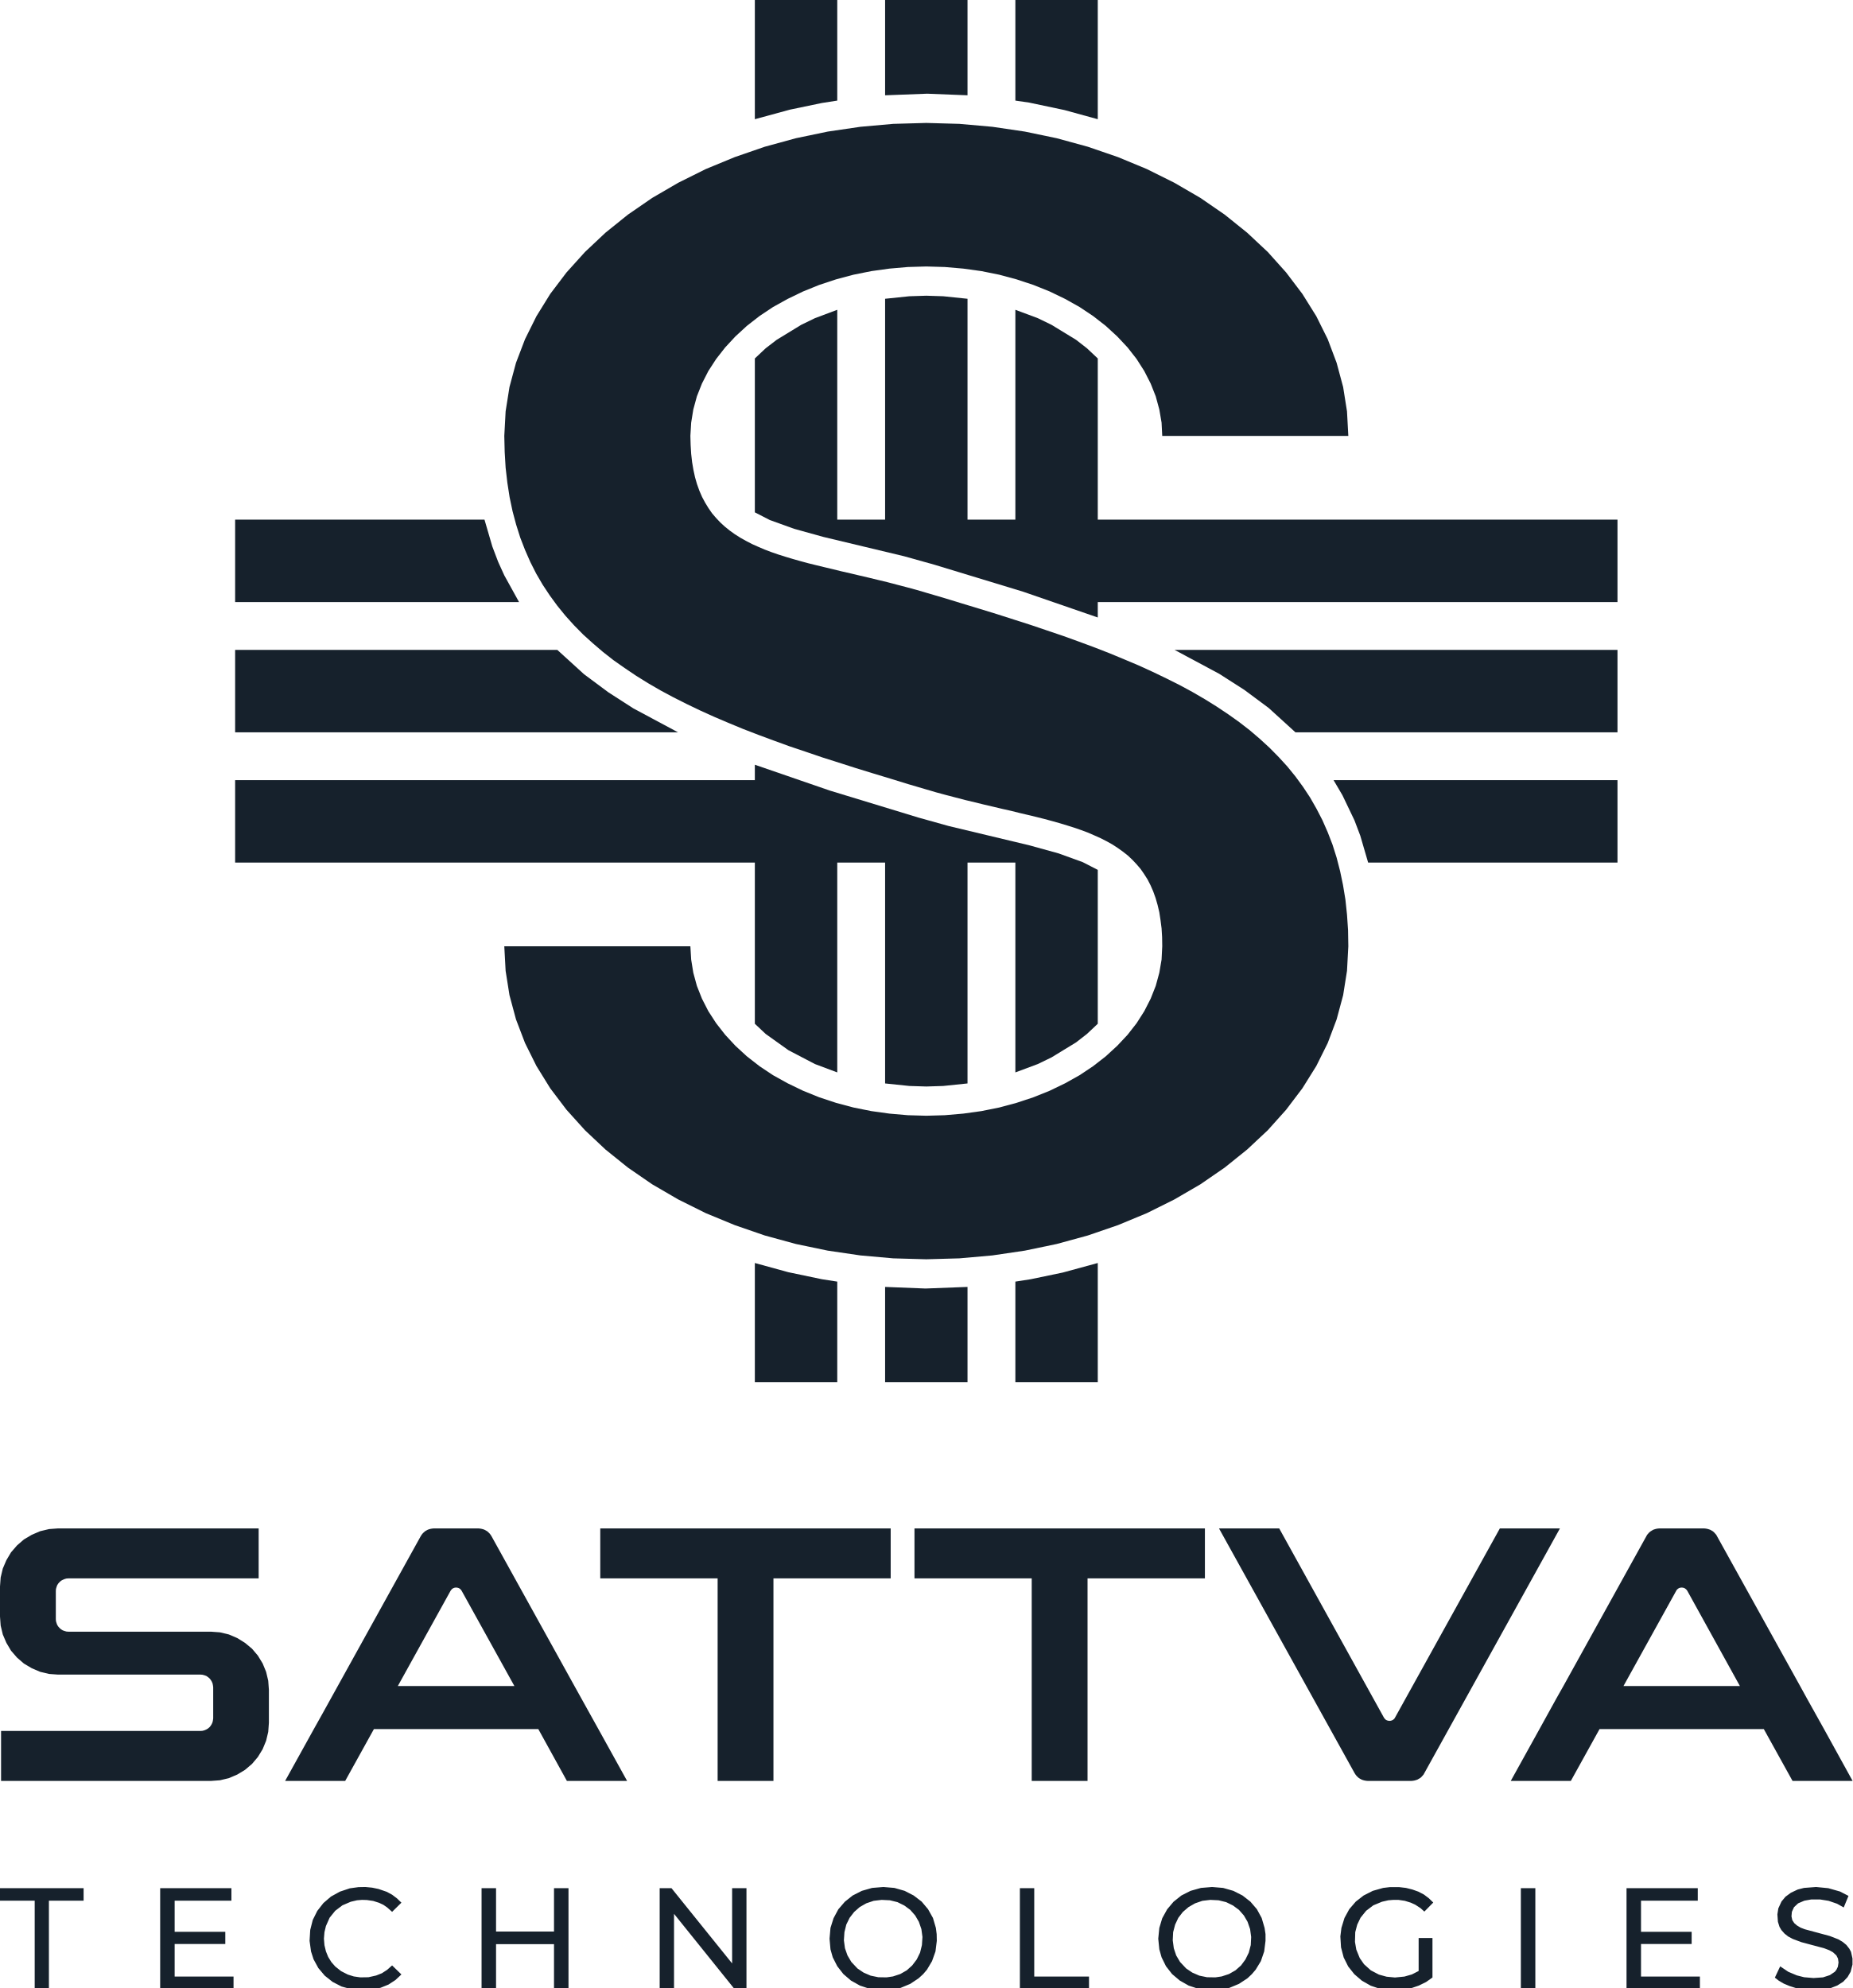
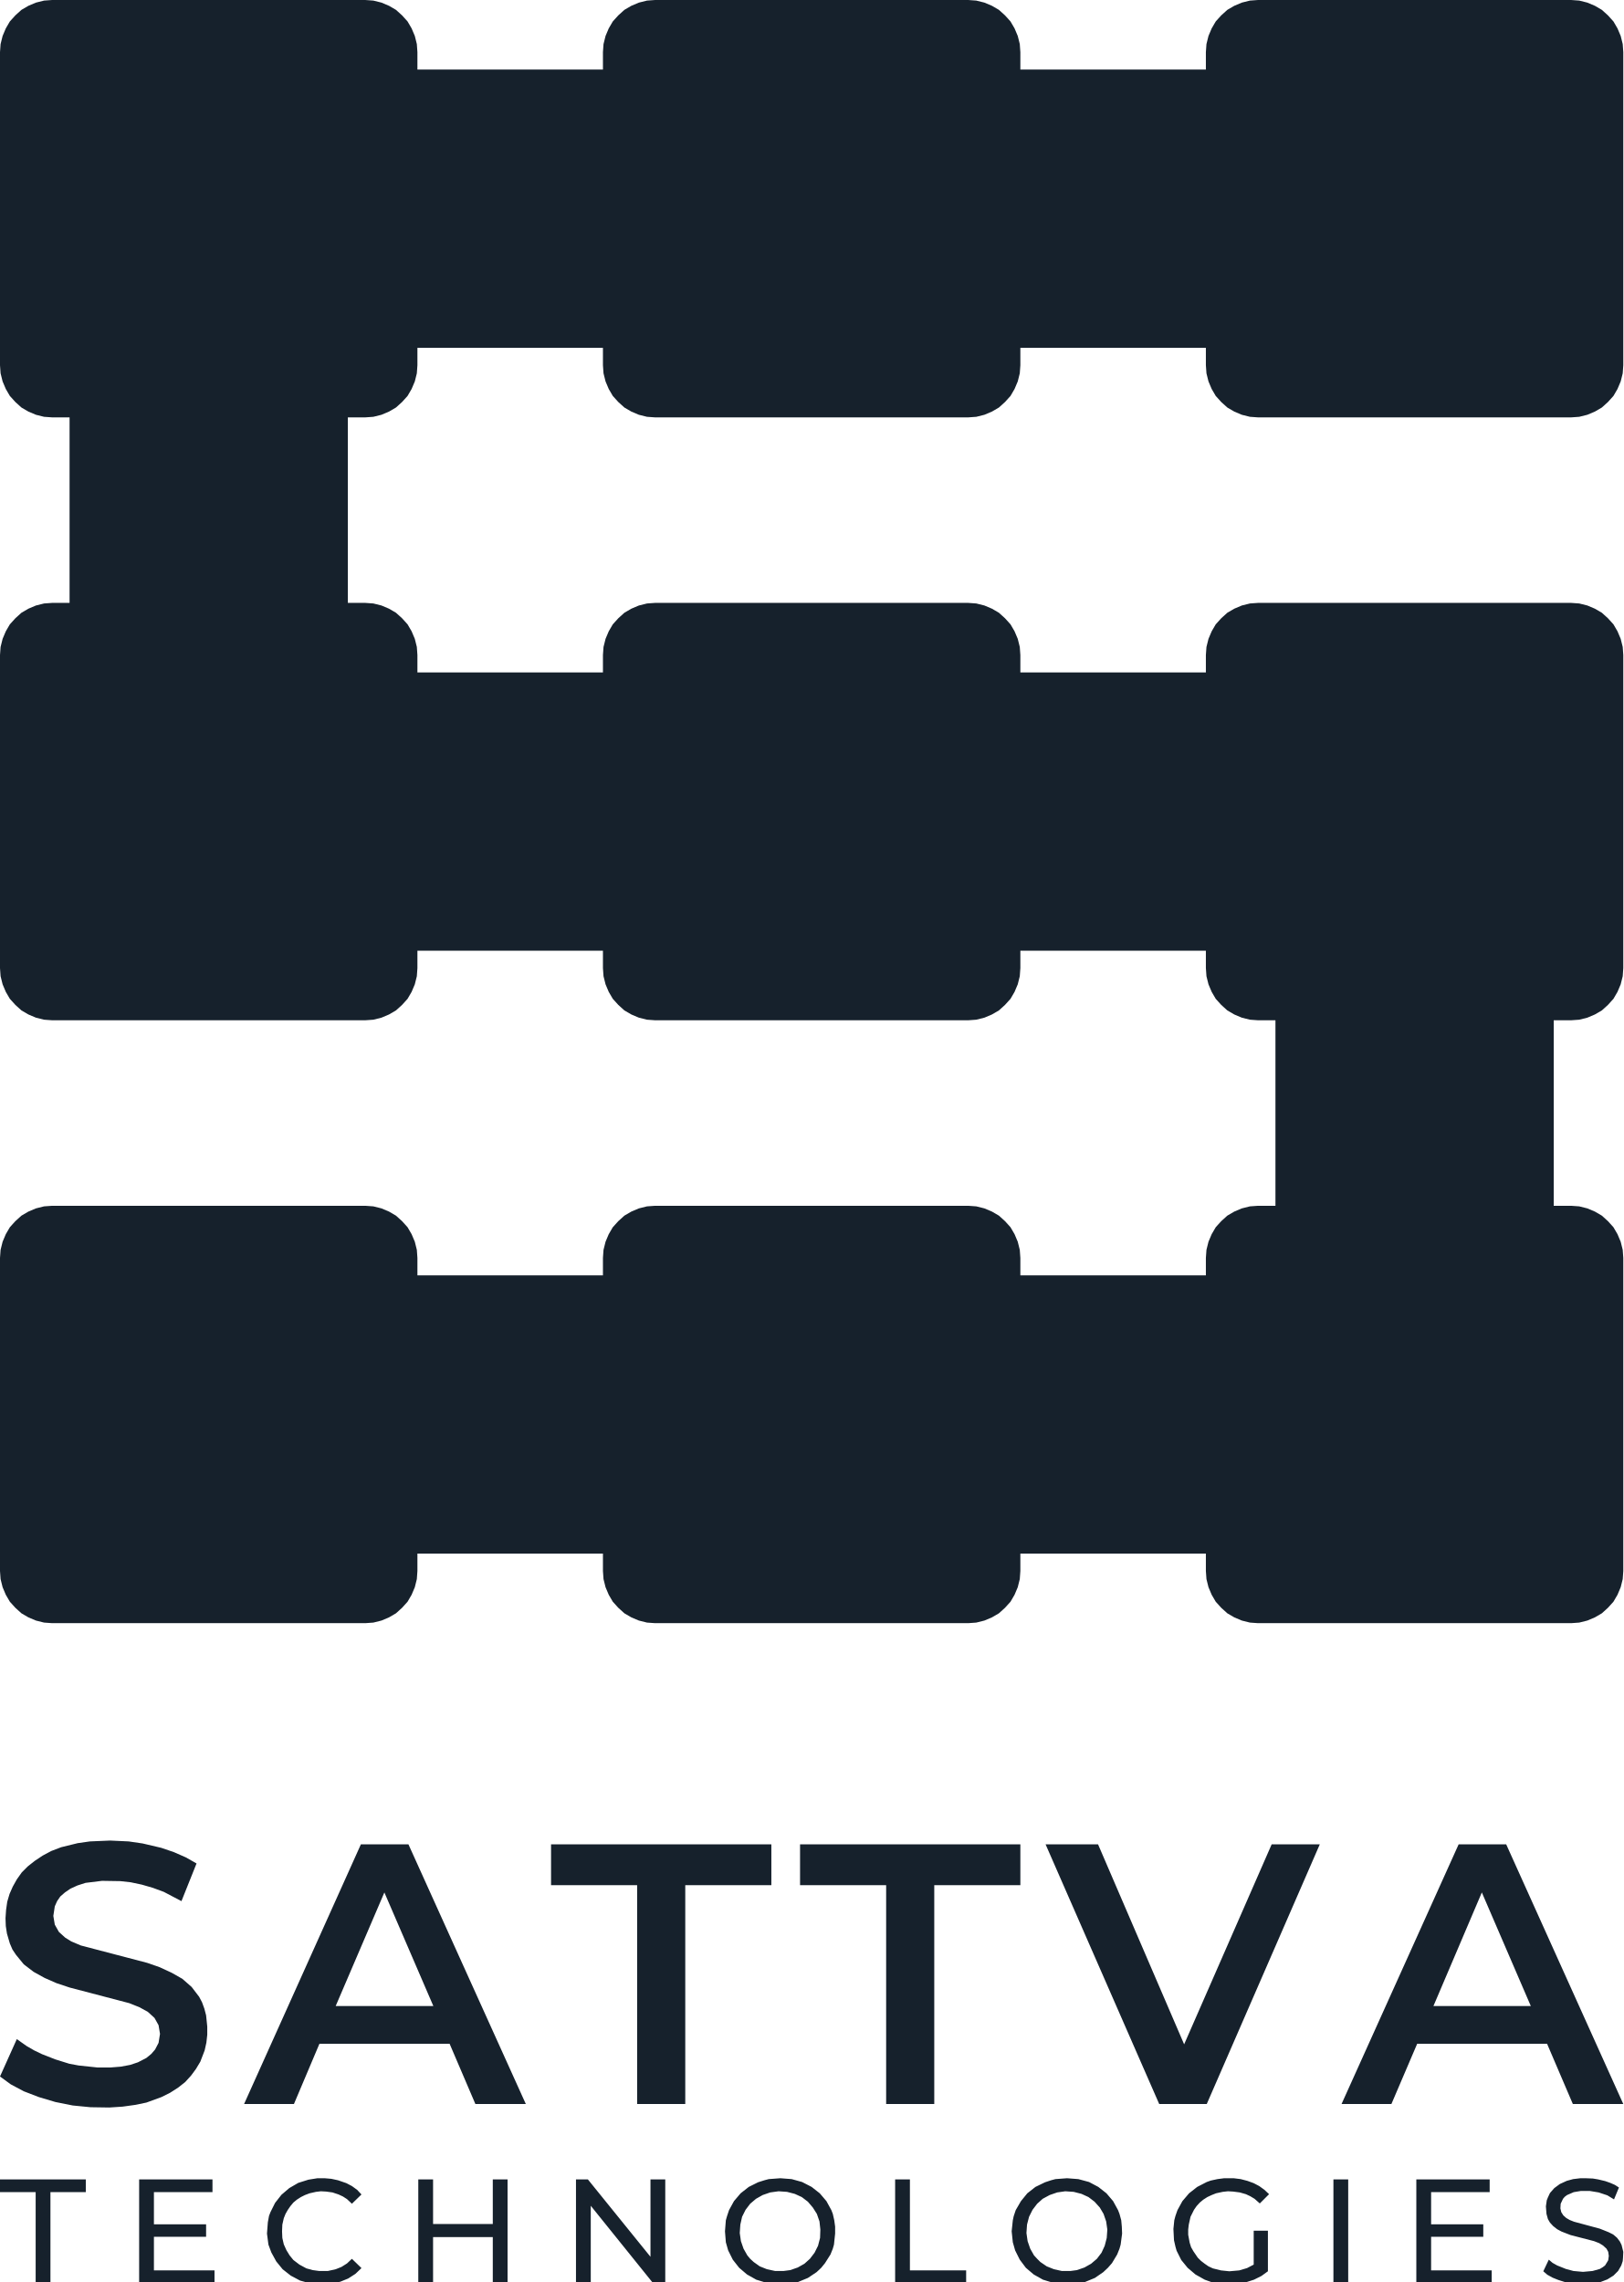
- <svg xmlns="http://www.w3.org/2000/svg" viewBox="0 0 1393.8 1495.8" role="img" aria-label="Sattva Technologies">
-   <path fill="#16212c" fill-rule="evenodd" d="M665.9 71.7L697.6 70.5L727.9 71.7L727.9 0L665.9 0ZM567.9 89.7L594.3 82.5L618.3 77.5L629.9 75.7L629.9 0L567.9 0ZM390.5 453L379.4 432.9L374.8 422.8L370.4 411.2L364.5 391L176.9 391L176.9 453ZM510.1 551L476.5 533L457.7 520.9L439.4 507.3L419.3 489L176.9 489L176.9 551ZM567.9 770.3L576.1 778L593.2 790.2L613.1 800.6L629.9 806.9L629.9 649L665.9 649L665.9 815.2L684.2 817.1L696.9 817.5L709.6 817.1L727.9 815.2L727.9 649L763.9 649L763.9 806.9L780.8 800.6L791.1 795.6L809.6 784.3L817.7 778L825.9 770.3L825.9 654.5L814.6 648.7L796.4 642.1L774.3 636L713.7 621.5L690.8 615.1L624.2 594.8L567.9 575.4L567.9 587L176.9 587L176.9 649L567.9 649ZM618.3 962.5L593 957.2L567.9 950.3L567.9 1040L629.9 1040L629.9 964.3ZM774.3 77.2L800.8 82.8L825.9 89.7L825.9 0L763.9 0L763.9 75.7ZM809.6 255.7L791.1 244.4L780.8 239.4L763.9 233.1L763.9 391L727.9 391L727.9 224.8L709.6 222.9L696.9 222.5L684.2 222.9L665.9 224.8L665.9 391L629.9 391L629.9 233.1L613.1 239.4L602.8 244.4L584.3 255.7L576.1 262L567.9 269.7L567.9 385.5L579.2 391.3L597.5 397.9L619.5 404L680.1 418.5L703 424.9L769.7 445.2L825.9 464.6L825.9 453L1216.9 453L1216.9 391L825.9 391L825.9 269.7L817.7 262ZM883.7 489L917.3 507L936.2 519.1L954.5 532.7L974.6 551L1216.9 551L1216.9 489ZM1003.3 587L1010 598.4L1019 617.2L1023.4 628.8L1029.3 649L1216.9 649L1216.9 587ZM825.9 950.3L799.5 957.5L775.5 962.5L763.9 964.3L763.9 1040L825.9 1040ZM727.9 968.3L696.3 969.5L665.9 968.3L665.9 1040L727.9 1040Z" />
-   <path fill="#16212c" fill-rule="evenodd" d="M1014.4 328L1013.4 309.5L1010.5 291.2L1005.6 273L998.9 255.2L990.3 237.9L979.8 221.1L967.6 205L953.8 189.6L938.3 175.1L921.4 161.5L903.1 148.9L883.5 137.5L862.8 127.2L841.1 118.2L818.4 110.4L795 104L771 99L746.6 95.4L721.8 93.2L696.9 92.5L672 93.2L647.3 95.4L622.8 99L598.8 104L575.4 110.4L552.8 118.2L531 127.2L510.3 137.5L490.7 148.9L472.4 161.5L455.5 175.1L440.1 189.6L426.2 205L414 221.1L403.6 237.9L395 255.2L388.2 273L383.3 291.2L380.4 309.5L379.4 328L379.7 340.2L380.4 351.9L381.7 363.2L383.4 374.1L385.6 384.6L388.3 394.7L391.4 404.5L395 413.8L399 422.9L403.4 431.6L408.3 440L413.6 448L419.3 455.8L425.4 463.3L431.8 470.4L438.7 477.4L446 484L453.6 490.5L461.5 496.7L469.9 502.6L478.5 508.4L487.5 514L496.8 519.4L506.5 524.6L516.4 529.6L526.6 534.5L537.2 539.3L548 543.9L559.1 548.5L570.5 552.9L582.1 557.2L593.9 561.5L606.1 565.6L618.4 569.8L631 573.8L643.8 577.9L656.8 581.9L670 585.9L683.3 590L696.9 594L704.4 596.2L711.8 598.2L719.1 600.1L726.4 602L733.5 603.7L740.4 605.4L747.3 607L754 608.6L760.7 610.1L767.1 611.7L773.5 613.2L779.7 614.7L785.7 616.2L791.6 617.8L797.3 619.4L802.9 621.1L808.3 622.8L813.5 624.6L818.6 626.5L823.4 628.6L828.1 630.7L832.6 633L836.9 635.4L840.9 638L844.8 640.8L848.5 643.7L851.9 646.9L855.1 650.3L858.1 653.8L860.8 657.7L863.4 661.8L865.6 666.1L867.6 670.7L869.4 675.7L870.9 680.9L872.2 686.4L873.1 692.3L873.9 698.5L874.3 705.1L874.4 712L873.9 722L872.2 731.9L869.5 741.8L865.7 751.4L860.9 760.8L855.1 769.9L848.3 778.6L840.5 786.9L831.9 794.8L822.4 802.2L812.2 809L801.3 815.1L789.7 820.7L777.5 825.6L764.8 829.8L751.8 833.3L738.4 836L724.7 837.9L710.8 839.1L696.9 839.5L683 839.1L669.2 837.9L655.5 836L642.1 833.3L629 829.8L616.3 825.6L604.2 820.7L592.6 815.1L581.6 809L571.4 802.2L561.9 794.8L553.3 786.9L545.6 778.6L538.8 769.9L532.9 760.8L528.1 751.4L524.3 741.8L521.6 731.9L520 722L519.4 712L379.4 712L380.4 730.5L383.3 748.8L388.2 767L395 784.8L403.6 802.1L414 818.9L426.2 835L440.1 850.4L455.5 864.9L472.4 878.5L490.7 891.1L510.3 902.5L531 912.8L552.8 921.8L575.4 929.6L598.8 936L622.8 941L647.3 944.6L672 946.8L696.9 947.5L721.8 946.8L746.6 944.6L771 941L795 936L818.4 929.6L841.1 921.8L862.8 912.8L883.5 902.5L903.1 891.1L921.4 878.5L938.3 864.9L953.8 850.4L967.6 835L979.8 818.9L990.3 802.1L998.9 784.8L1005.6 767L1010.5 748.8L1013.4 730.5L1014.4 712L1014.2 699.8L1013.4 688.1L1012.2 676.8L1010.4 665.9L1008.2 655.4L1005.6 645.3L1002.5 635.5L998.9 626.2L994.9 617.1L990.4 608.4L985.6 600L980.3 592L974.6 584.2L968.5 576.7L962 569.6L955.1 562.6L947.9 556L940.3 549.5L932.3 543.3L924 537.4L915.3 531.6L906.3 526L897 520.6L887.4 515.4L877.4 510.4L867.2 505.5L856.7 500.7L845.8 496.1L834.7 491.5L823.4 487.1L811.8 482.8L799.9 478.5L787.8 474.4L775.4 470.2L762.9 466.2L750.1 462.1L737.1 458.1L723.9 454.1L710.5 450L696.9 446L689.4 443.8L682 441.8L674.7 439.9L667.5 438L660.4 436.3L653.4 434.6L646.5 433L639.8 431.4L633.2 429.9L626.7 428.3L620.4 426.8L614.2 425.3L608.1 423.8L602.2 422.2L596.5 420.6L590.9 418.9L585.5 417.2L580.3 415.4L575.3 413.5L570.4 411.4L565.7 409.3L561.3 407L557 404.6L552.9 402L549 399.2L545.4 396.3L541.9 393.1L538.7 389.7L535.7 386.2L533 382.3L530.5 378.2L528.2 373.9L526.2 369.3L524.4 364.3L522.9 359.1L521.7 353.6L520.7 347.7L520 341.5L519.6 334.9L519.4 328L520 318L521.6 308.1L524.3 298.2L528.1 288.6L532.9 279.2L538.8 270.1L545.6 261.4L553.3 253.1L561.9 245.2L571.4 237.8L581.6 231L592.6 224.9L604.2 219.3L616.3 214.4L629 210.2L642.1 206.7L655.5 204L669.2 202.1L683 200.9L696.9 200.5L710.8 200.9L724.7 202.1L738.4 204L751.8 206.7L764.8 210.2L777.5 214.4L789.7 219.3L801.3 224.9L812.2 231L822.4 237.8L831.9 245.2L840.5 253.1L848.3 261.4L855.1 270.1L860.9 279.2L865.7 288.6L869.5 298.2L872.2 308.1L873.9 318L874.4 328Z" />
-   <path fill="#16212c" fill-rule="evenodd" d="M36.9 1150.5L30.2 1152.1L23.9 1154.8L18 1158.3L12.8 1162.8L8.3 1168L4.8 1173.9L2.1 1180.2L0.5 1186.9L-0 1193.7L-0 1216.3L0.5 1223.1L2.1 1229.8L4.8 1236.1L8.3 1242L12.8 1247.2L18 1251.7L23.9 1255.2L30.2 1257.9L36.9 1259.5L43.7 1260L150.9 1260L152.3 1260.1L153.8 1260.5L155.2 1261L156.4 1261.8L157.6 1262.8L158.5 1263.9L159.3 1265.2L159.9 1266.6L160.2 1268L160.4 1269.5L160.4 1292.9L160.2 1294.4L159.9 1295.8L159.3 1297.2L158.5 1298.5L157.6 1299.6L156.4 1300.6L155.2 1301.3L153.8 1301.9L152.3 1302.3L150.9 1302.4L0.8 1302.4L0.8 1340L158.7 1340L165.5 1339.5L172.2 1337.9L178.5 1335.2L184.3 1331.7L189.6 1327.2L194 1322L197.6 1316.1L200.2 1309.8L201.8 1303.1L202.3 1296.3L202.3 1271.4L201.8 1264.6L200.2 1257.9L197.6 1251.6L194 1245.7L189.6 1240.5L184.3 1236.1L178.5 1232.5L172.2 1229.8L165.5 1228.2L158.7 1227.7L51.5 1227.7L50 1227.6L48.6 1227.2L47.2 1226.7L45.9 1225.9L44.8 1224.9L43.8 1223.8L43 1222.5L42.5 1221.1L42.1 1219.7L42 1218.2L42 1197.1L42.1 1195.6L42.5 1194.2L43 1192.8L43.8 1191.5L44.8 1190.4L45.9 1189.4L47.2 1188.7L48.6 1188.1L50 1187.7L51.5 1187.6L194.6 1187.6L194.6 1150L43.7 1150ZM369.1 1154.8L368.4 1153.9L367.5 1153L366.6 1152.2L365.6 1151.6L364.5 1151L363.4 1150.6L362.2 1150.3L361 1150.1L359.8 1150L326.5 1150L325.3 1150.1L324.1 1150.3L322.9 1150.6L321.8 1151L320.7 1151.6L319.7 1152.2L318.8 1153L317.9 1153.9L317.2 1154.8L316.5 1155.9L242.7 1289.2L236.1 1301L214.5 1340L259.7 1340L281.3 1301L405 1301L426.5 1340L471.8 1340L450.2 1301L432.2 1268.6L369.8 1155.9ZM341.2 1194.9L342.1 1194.6L343.1 1194.5L344.1 1194.6L345.1 1194.9L346 1195.4L346.7 1196.1L347.3 1196.9L387 1268.6L299.3 1268.6L339 1196.9L339.6 1196.1L340.3 1195.4ZM539.9 1150L451.6 1150L451.6 1187.6L539.9 1187.6L539.9 1340L581.9 1340L581.9 1187.6L670.1 1187.6L670.1 1150L581.9 1150ZM818.2 1150L776.2 1150L688 1150L688 1187.6L776.2 1187.6L776.2 1340L818.2 1340L818.2 1187.6L906.5 1187.6L906.5 1150ZM1064.1 1339.7L1065.2 1339.4L1066.4 1339L1067.4 1338.4L1068.5 1337.8L1069.4 1337L1070.2 1336.1L1071 1335.2L1071.6 1334.1L1173.6 1150L1128.4 1150L1049.5 1292.4L1049 1293.2L1048.2 1293.9L1047.3 1294.4L1046.4 1294.7L1045.4 1294.8L1044.4 1294.7L1043.4 1294.4L1042.5 1293.9L1041.8 1293.2L1041.2 1292.4L962.4 1150L917.1 1150L1019.1 1334.1L1019.8 1335.2L1020.5 1336.1L1021.4 1337L1022.3 1337.8L1023.3 1338.4L1024.4 1339L1025.5 1339.4L1026.7 1339.7L1027.9 1339.9L1029.1 1340L1061.7 1340L1062.9 1339.9ZM1291.8 1155.9L1291.2 1154.8L1290.4 1153.9L1289.6 1153L1288.7 1152.2L1287.7 1151.6L1286.6 1151L1285.4 1150.6L1284.3 1150.3L1283.1 1150.1L1281.9 1150L1248.6 1150L1247.3 1150.1L1246.1 1150.3L1245 1150.6L1243.8 1151L1242.8 1151.6L1241.8 1152.2L1240.8 1153L1240 1153.9L1239.2 1154.8L1238.6 1155.9L1176.2 1268.6L1171 1277.8L1158.2 1301L1136.6 1340L1181.8 1340L1203.4 1301L1327 1301L1348.6 1340L1393.8 1340L1372.3 1301L1359.3 1277.7L1354.3 1268.6ZM1263.2 1194.9L1264.2 1194.6L1265.2 1194.5L1266.2 1194.6L1267.2 1194.9L1268 1195.4L1268.8 1196.1L1269.4 1196.9L1309 1268.6L1221.4 1268.6L1261.1 1196.9L1261.6 1196.1L1262.4 1195.4Z" />
-   <path fill="#16212c" fill-rule="evenodd" d="M62.9 1430.1L62.9 1420.7L0 1420.7L0 1430.1L26.1 1430.1L26.1 1496.7L36.8 1496.7L36.8 1430.1ZM131.4 1487.2L131.4 1462.7L169.5 1462.7L169.5 1453.5L131.4 1453.5L131.4 1430.1L174.1 1430.1L174.1 1420.7L120.5 1420.7L120.5 1496.7L175.7 1496.7L175.7 1487.2ZM279.9 1497.1L286.4 1495.6L292.3 1493.2L297.5 1489.8L302 1485.6L295 1478.8L291.3 1482.1L287.3 1484.7L283 1486.4L277.2 1487.7L271.1 1487.8L266.2 1487.1L261.7 1485.7L256.6 1483.1L252.2 1479.6L249.3 1476.3L246.9 1472.4L245.2 1468.2L244.1 1463.6L243.7 1458.7L244.1 1453.8L245.2 1449.2L248 1442.9L252.2 1437.7L257.6 1433.6L263.9 1430.9L268.6 1429.8L272.3 1429.5L276 1429.6L280.8 1430.3L285.2 1431.7L288.4 1433.2L291.3 1435.2L295 1438.5L302 1431.6L298.7 1428.4L295 1425.6L290.9 1423.4L284.8 1421.3L280 1420.3L274.9 1419.8L269.7 1419.9L263.2 1420.8L255.7 1423.3L249 1427L243.3 1431.9L238.7 1437.8L235.3 1444.6L233.4 1452.1L232.9 1460.3L234 1468.3L235.9 1474.2L239.5 1480.8L244.3 1486.5L250.2 1491.2L257 1494.7L264.7 1496.8L273.1 1497.5ZM427.7 1420.7L416.8 1420.7L416.8 1453.3L373.2 1453.3L373.2 1420.7L362.3 1420.7L362.3 1496.7L373.2 1496.7L373.2 1462.8L416.8 1462.8L416.8 1496.7L427.7 1496.7ZM561.6 1496.7L561.6 1420.7L550.8 1420.7L550.8 1477.3L505.2 1420.7L496.3 1420.7L496.3 1496.7L507.1 1496.7L507.1 1440L552.7 1496.7ZM669.7 1497.3L677.6 1495.7L684.8 1492.7L691.1 1488.5L694.5 1485.4L697.4 1482L701.2 1475.6L703.8 1468.3L704.8 1460.3L704.7 1455.3L704.1 1450.6L701.9 1443.1L698.2 1436.5L693.4 1430.8L687.4 1426.2L680.6 1422.7L672.9 1420.5L664.6 1419.8L656.1 1420.5L648.4 1422.7L641.5 1426.2L635.6 1430.9L630.7 1436.6L627.1 1443.3L624.8 1450.6L624.1 1458.7L624.8 1466.7L626.5 1472.7L629.9 1479.4L634.5 1485.3L640.2 1490.2L647 1494L654.6 1496.5L661.1 1497.4ZM660.8 1487.7L655 1486.5L649.7 1484.2L645.1 1481.1L640.5 1476.2L637.6 1471.3L635.7 1465.9L634.9 1459.9L635.3 1453.8L636.7 1448.1L639.2 1443L642.6 1438.6L646.8 1434.9L651.7 1432.1L657.3 1430.2L663.3 1429.5L669.5 1429.8L675.2 1431.2L680.3 1433.7L684.8 1437L688.5 1441.2L691.3 1446L693.2 1451.5L694 1457.4L693.6 1463.5L692.2 1469.2L689.7 1474.3L686.3 1478.8L682.2 1482.5L677.3 1485.3L671.8 1487.1L667 1487.8ZM778.1 1487.2L778.1 1420.7L767.3 1420.7L767.3 1496.7L819.3 1496.7L819.3 1487.2ZM917 1497.3L924.9 1495.7L932.1 1492.7L938.5 1488.5L941.8 1485.4L944.7 1482L948.6 1475.6L951.1 1468.3L952.1 1460.3L952.1 1455.3L951.4 1450.6L949.2 1443.1L945.6 1436.5L940.7 1430.8L934.8 1426.2L927.9 1422.7L920.2 1420.5L911.9 1419.8L903.5 1420.5L895.7 1422.7L888.8 1426.2L882.9 1430.9L878.1 1436.6L874.4 1443.3L872.2 1450.6L871.4 1458.7L872.2 1466.7L873.9 1472.7L877.2 1479.4L881.8 1485.3L887.6 1490.2L894.3 1494L901.9 1496.5L908.5 1497.4ZM908.1 1487.7L902.3 1486.5L897 1484.2L892.4 1481.1L887.8 1476.2L884.9 1471.3L883.1 1465.9L882.3 1459.9L882.6 1453.8L884.1 1448.1L886.5 1443L889.9 1438.6L894.2 1434.9L899.1 1432.1L904.6 1430.2L910.6 1429.5L916.8 1429.8L922.5 1431.2L927.6 1433.7L932.1 1437L935.8 1441.2L938.6 1446L940.5 1451.5L941.3 1457.4L941 1463.5L939.5 1469.2L937 1474.3L933.7 1478.8L929.5 1482.5L924.6 1485.3L919.1 1487.1L914.4 1487.8ZM1053.7 1497.3L1061.5 1496L1067.4 1494L1072.9 1491.3L1077.7 1487.9L1077.7 1458.2L1067.3 1458.2L1067.3 1483L1062.2 1485.6L1056.6 1487.2L1049.5 1487.9L1043.2 1487.3L1037.4 1485.7L1031.3 1482.5L1026.2 1477.9L1023 1473.3L1020.4 1466.9L1019.4 1461.1L1019.6 1453.8L1021.1 1448.1L1023.6 1442.9L1027.8 1437.7L1033.2 1433.6L1039.7 1430.9L1044.5 1429.8L1048.3 1429.5L1052.1 1429.5L1056.9 1430.2L1061.4 1431.6L1064.7 1433.1L1068.7 1435.7L1071.6 1438.3L1078.3 1431.5L1075 1428.3L1071.3 1425.5L1067.1 1423.3L1062.6 1421.7L1057.8 1420.5L1052.7 1419.9L1045.6 1419.9L1040.6 1420.5L1032.8 1422.7L1025.9 1426.2L1020 1430.8L1015.1 1436.5L1011.5 1443.1L1009.2 1450.6L1008.4 1457L1008.9 1465.2L1010.9 1472.8L1014.3 1479.6L1018.9 1485.4L1024.6 1490.3L1031.3 1494.1L1037.3 1496.1L1045.4 1497.4ZM1144.2 1420.7L1144.2 1496.7L1155.1 1496.7L1155.1 1420.7ZM1234.6 1487.2L1234.6 1462.7L1272.7 1462.7L1272.7 1453.5L1234.6 1453.5L1234.6 1430.1L1277.3 1430.1L1277.3 1420.7L1223.7 1420.7L1223.7 1496.7L1278.9 1496.7L1278.9 1487.2ZM1371.9 1497.1L1376.7 1496.1L1382.3 1493.9L1386.7 1491.1L1390 1487.6L1392.3 1483.6L1393.7 1478.2L1393.7 1473.6L1392.6 1468.6L1391.3 1466.2L1389.1 1463.4L1386.3 1461.1L1383.1 1459.2L1376.7 1456.7L1357.8 1451.6L1354.7 1450.4L1352 1448.8L1349.9 1447L1348.4 1444.7L1347.8 1441.9L1348.1 1438.5L1349.7 1435L1352.8 1432.1L1357.5 1430.1L1362.6 1429.2L1369.4 1429.2L1375.7 1430.2L1382.1 1432.4L1387.1 1435.2L1390.7 1426.5L1384.3 1423.2L1375.5 1420.7L1366.3 1419.8L1357.2 1420.5L1352.5 1421.7L1347.4 1424.1L1343.3 1427.1L1340.3 1430.7L1337.9 1435.9L1337.2 1440.4L1337.6 1446L1338.8 1449.8L1340.2 1452.2L1342.6 1454.9L1345.4 1457.1L1348.8 1458.9L1355.2 1461.3L1372.4 1465.9L1376.3 1467.4L1379 1468.9L1381.6 1471.3L1382.8 1473.7L1383.2 1476.6L1382.7 1479.8L1381.6 1482.1L1380.4 1483.6L1376.7 1486.1L1371.5 1487.8L1364.4 1488.3L1357.3 1487.7L1351.8 1486.3L1345.4 1483.6L1339.3 1479.5L1335.3 1488L1338.4 1490.4L1342 1492.5L1346.3 1494.3L1351 1495.8L1355.9 1496.9L1361 1497.4L1366.4 1497.5Z" />
+ <svg xmlns="http://www.w3.org/2000/svg" viewBox="0 0 560.0 787.3" role="img" aria-label="Sattva Technologies">
+   <path fill="#16212c" fill-rule="evenodd" d="M9.8 2L7.4 3.4L5.3 5.3L3.4 7.4L2 9.8L0.9 12.4L0.2 15.2L0 18L0 126L0.2 128.8L0.9 131.6L2 134.2L3.4 136.6L5.3 138.7L7.4 140.6L9.8 142L12.4 143.1L15.2 143.8L18 144L24 144L24 208L18 208L15.2 208.2L12.4 208.9L9.8 210L7.4 211.4L5.3 213.3L3.4 215.4L2 217.8L0.9 220.4L0.2 223.2L0 226L0 334L0.2 336.8L0.9 339.6L2 342.2L3.4 344.6L5.3 346.7L7.4 348.6L9.8 350L12.4 351.1L15.2 351.8L18 352L126 352L128.8 351.8L131.6 351.1L134.2 350L136.6 348.6L138.7 346.7L140.6 344.6L142 342.2L143.1 339.6L143.8 336.8L144 334L144 328L208 328L208 334L208.2 336.8L208.9 339.6L210 342.2L211.4 344.6L213.3 346.7L215.4 348.6L217.8 350L220.4 351.1L223.2 351.8L226 352L334 352L336.8 351.8L339.6 351.1L342.2 350L344.6 348.6L346.7 346.7L348.6 344.6L350 342.2L351.1 339.6L351.8 336.8L352 334L352 328L416 328L416 334L416.2 336.8L416.9 339.6L418 342.2L419.4 344.6L421.3 346.7L423.4 348.6L425.8 350L428.4 351.1L431.2 351.8L434 352L440 352L440 416L434 416L431.2 416.2L428.4 416.9L425.8 418L423.4 419.4L421.3 421.3L419.4 423.4L418 425.8L416.9 428.4L416.2 431.2L416 434L416 440L352 440L352 434L351.8 431.2L351.1 428.4L350 425.8L348.6 423.4L346.7 421.3L344.6 419.4L342.2 418L339.6 416.9L336.8 416.2L334 416L226 416L223.2 416.2L220.4 416.9L217.8 418L215.4 419.4L213.3 421.3L211.4 423.4L210 425.8L208.9 428.4L208.2 431.2L208 434L208 440L144 440L144 434L143.8 431.2L143.1 428.4L142 425.8L140.6 423.4L138.7 421.3L136.6 419.4L134.2 418L131.6 416.9L128.8 416.2L126 416L18 416L15.2 416.2L12.4 416.9L9.8 418L7.4 419.4L5.3 421.3L3.4 423.4L2 425.8L0.9 428.4L0.2 431.2L0 434L0 542L0.2 544.8L0.9 547.6L2 550.2L3.4 552.6L5.3 554.7L7.4 556.6L9.8 558L12.4 559.1L15.2 559.8L18 560L126 560L128.8 559.8L131.6 559.1L134.2 558L136.6 556.6L138.7 554.7L140.6 552.6L142 550.2L143.1 547.6L143.8 544.8L144 542L144 536L208 536L208 542L208.2 544.8L208.9 547.6L210 550.2L211.4 552.6L213.3 554.7L215.4 556.6L217.8 558L220.4 559.1L223.2 559.8L226 560L334 560L336.8 559.8L339.6 559.1L342.2 558L344.6 556.6L346.7 554.7L348.6 552.6L350 550.2L351.1 547.6L351.8 544.8L352 542L352 536L416 536L416 542L416.2 544.8L416.9 547.6L418 550.2L419.4 552.6L421.3 554.7L423.4 556.6L425.8 558L428.4 559.1L431.2 559.8L434 560L542 560L544.8 559.8L547.6 559.1L550.2 558L552.6 556.6L554.7 554.7L556.6 552.6L558 550.2L559.1 547.6L559.8 544.8L560 542L560 434L559.8 431.2L559.1 428.4L558 425.8L556.6 423.4L554.7 421.3L552.6 419.4L550.2 418L547.6 416.9L544.8 416.2L542 416L536 416L536 352L542 352L544.8 351.8L547.6 351.1L550.2 350L552.6 348.6L554.7 346.7L556.6 344.6L558 342.2L559.1 339.6L559.8 336.8L560 334L560 226L559.8 223.2L559.1 220.4L558 217.8L556.6 215.4L554.7 213.3L552.6 211.4L550.2 210L547.6 208.9L544.8 208.2L542 208L434 208L431.2 208.2L428.4 208.9L425.8 210L423.4 211.4L421.3 213.3L419.4 215.4L418 217.8L416.9 220.4L416.2 223.2L416 226L416 232L352 232L352 226L351.8 223.2L351.1 220.4L350 217.8L348.6 215.4L346.7 213.3L344.6 211.4L342.2 210L339.6 208.9L336.8 208.2L334 208L226 208L223.2 208.2L220.4 208.9L217.8 210L215.4 211.4L213.3 213.3L211.4 215.4L210 217.8L208.9 220.4L208.2 223.2L208 226L208 232L144 232L144 226L143.8 223.2L143.1 220.4L142 217.8L140.6 215.4L138.7 213.3L136.6 211.4L134.2 210L131.6 208.9L128.8 208.2L126 208L120 208L120 144L126 144L128.8 143.8L131.6 143.1L134.2 142L136.6 140.6L138.7 138.7L140.6 136.6L142 134.2L143.1 131.6L143.8 128.8L144 126L144 120L208 120L208 126L208.2 128.8L208.9 131.6L210 134.2L211.4 136.6L213.3 138.7L215.4 140.6L217.8 142L220.4 143.1L223.2 143.8L226 144L334 144L336.8 143.8L339.6 143.1L342.2 142L344.6 140.6L346.7 138.7L348.6 136.6L350 134.2L351.1 131.6L351.8 128.8L352 126L352 120L416 120L416 126L416.2 128.8L416.9 131.6L418 134.2L419.4 136.6L421.3 138.7L423.4 140.6L425.8 142L428.4 143.1L431.2 143.8L434 144L542 144L544.8 143.8L547.6 143.1L550.2 142L552.6 140.6L554.7 138.7L556.6 136.6L558 134.2L559.1 131.6L559.8 128.8L560 126L560 18L559.8 15.2L559.1 12.4L558 9.8L556.6 7.4L554.7 5.3L552.6 3.4L550.2 2L547.6 0.9L544.8 0.2L542 0L434 0L431.2 0.2L428.4 0.9L425.8 2L423.4 3.4L421.3 5.3L419.4 7.4L418 9.8L416.9 12.4L416.2 15.2L416 18L416 24L352 24L352 18L351.8 15.2L351.1 12.4L350 9.8L348.6 7.4L346.7 5.3L344.6 3.4L342.2 2L339.6 0.9L336.8 0.2L334 0L226 0L223.2 0.2L220.4 0.9L217.8 2L215.4 3.4L213.3 5.3L211.4 7.4L210 9.8L208.9 12.4L208.2 15.2L208 18L208 24L144 24L144 18L143.8 15.2L143.1 12.4L142 9.8L140.6 7.4L138.7 5.3L136.6 3.4L134.2 2L131.6 0.9L128.8 0.2L126 0L18 0L15.2 0.2L12.4 0.9Z" />
+   <path fill="#16212c" fill-rule="evenodd" d="M101.4 725.9L110.2 705.1L155.1 705.1L164 725.9L181.4 725.9L140.9 636.3L124.5 636.3L84.2 725.9ZM115.8 692.1L132.6 652.9L149.5 692.1ZM266.1 650.4L266.1 636.3L190.1 636.3L190.1 650.4L219.8 650.4L219.8 725.9L236.4 725.9L236.4 650.4ZM352 650.4L352 636.3L276 636.3L276 650.4L305.7 650.4L305.7 725.9L322.3 725.9L322.3 650.4ZM455.3 636.3L438.7 636.3L408.5 705.3L378.8 636.3L360.7 636.3L399.9 725.9L416.3 725.9ZM488.9 705.1L533.7 705.1L542.6 725.9L560 725.9L519.6 636.3L503.2 636.3L462.8 725.9L480 725.9ZM511.2 652.9L528.1 692.1L494.5 692.1ZM42.3 726.8L46.6 726.2L50.5 725.4L55.7 723.5L58.7 722L61.5 720.2L63.9 718.3L65.9 716.1L67.6 713.8L69.1 711.3L70.6 707.4L71.2 704.7L71.5 702L71.5 699.2L71.1 695.3L70.5 693L69.7 690.8L68.7 688.9L66.1 685.5L62.9 682.7L59.2 680.6L55.1 678.7L50.8 677.2L27.9 671.2L24.6 669.8L22.5 668.5L20.3 666.5L18.9 664L18.4 661L18.9 657.7L19.7 655.9L20.8 654.3L22.4 652.9L24.3 651.6L26.7 650.5L29.5 649.6L35.2 648.9L41.5 649L45.1 649.4L48.9 650.2L52.7 651.3L56.5 652.7L62.6 655.9L67.8 642.9L64.1 640.8L60 639L55.6 637.5L49.2 636L44.4 635.3L38 635L31 635.3L26.8 635.9L21.1 637.3L17.7 638.6L14.7 640.2L12 642L9.6 643.9L7.5 646L5.8 648.4L4.4 650.9L3.3 653.4L2.5 656.1L2.1 658.9L1.9 661.8L2 664.5L2.4 667.1L3.4 670.5L4.3 672.6L5.5 674.4L8.2 677.7L11.6 680.3L15.4 682.4L19.5 684.2L24 685.7L44.6 691.1L48.1 692.5L51 694.1L53.3 696.2L54.7 698.7L55.2 701.7L54.7 704.8L53.5 707.1L52.2 708.6L50.5 710L47.6 711.5L44.9 712.4L41.7 713L38 713.3L33.7 713.3L27.1 712.6L23.9 712L19.1 710.5L14.5 708.7L11.8 707.4L9.2 705.9L5.8 703.5L0 716.4L3.7 719.1L8.2 721.5L13.4 723.5L19.1 725.2L25.1 726.4L31.2 727L37.7 727.1Z" />
+   <path fill="#16212c" fill-rule="evenodd" d="M29.6 756.3L29.6 751.9L0 751.9L0 756.3L12.3 756.3L12.3 787.7L17.4 787.7L17.4 756.3ZM53.1 783.3L53.1 771.7L71.1 771.7L71.1 767.4L53.1 767.4L53.1 756.3L73.3 756.3L73.3 751.9L48 751.9L48 787.7L74 787.7L74 783.3ZM114.3 787.9L117.4 787.2L120.1 786.1L122.6 784.5L124.7 782.5L121.4 779.3L119.7 780.9L117.8 782.1L115.8 782.9L113.1 783.5L110.1 783.5L107.9 783.2L105.7 782.6L103.3 781.3L101.2 779.7L99.9 778.1L98.8 776.3L97.9 774.3L97.4 772.1L97.3 769.8L97.4 767.5L97.9 765.3L98.5 763.8L99.3 762.4L100.2 761.1L101.2 759.9L102.4 758.9L103.8 758L105.2 757.3L106.8 756.7L109 756.2L110.7 756L112.5 756.1L114.7 756.4L116.8 757.1L118.3 757.8L119.7 758.7L121.4 760.3L124.7 757.1L123.2 755.5L121.4 754.2L119.5 753.2L116.6 752.2L114.3 751.7L112 751.5L109.5 751.5L106.4 752L102.9 753.1L99.8 754.9L97.1 757.2L94.9 760L93.3 763.2L92.8 764.5L92.4 766.7L92.1 770.6L92.3 772.1L92.6 774.4L93.6 777.1L95.3 780.2L97.5 782.9L100.3 785.1L103.5 786.8L107.1 787.8L111.1 788.1ZM175.1 751.9L170 751.9L170 767.3L149.4 767.3L149.4 751.9L144.3 751.9L144.3 787.7L149.4 787.7L149.4 771.8L170 771.8L170 787.7L175.1 787.7ZM229.5 787.7L229.5 751.9L224.4 751.9L224.4 778.6L202.8 751.9L198.7 751.9L198.7 787.7L203.8 787.7L203.8 761L225.3 787.7ZM271.6 788L275.3 787.3L278.7 785.9L281.7 783.9L283.3 782.4L284.6 780.8L286.5 777.8L287.3 775.8L287.7 774.4L288.1 770.6L288.1 768.2L287.8 766L287.3 763.8L286.8 762.5L285.1 759.4L282.8 756.7L280 754.5L276.7 752.8L273.1 751.8L269.2 751.5L265.2 751.8L263.7 752.2L261.5 752.9L258.3 754.5L255.5 756.7L253.2 759.4L251.5 762.5L250.8 764.6L250.4 766L250.1 769.8L250.4 773.6L251.2 776.4L252.8 779.6L255 782.4L257.7 784.7L260.9 786.5L264.5 787.6L267.6 788.1ZM267.4 783.5L264.6 782.9L262.1 781.9L260 780.4L258.8 779.3L257.8 778.1L256.5 775.8L255.6 773.2L255.2 770.4L255.4 767.5L256 764.8L257.2 762.4L258.8 760.3L260.8 758.6L263.1 757.3L265.7 756.4L268.6 756L271.5 756.2L274.2 756.9L276.6 758L278.7 759.6L280.4 761.6L281.8 763.8L282.7 766.4L283 769.2L282.9 772.1L282.2 774.8L281 777.2L279.4 779.3L277.5 781L275.2 782.3L272.6 783.2L270.3 783.5ZM313.9 783.3L313.9 751.9L308.8 751.9L308.8 787.7L333.3 787.7L333.3 783.3ZM370.5 788L374.3 787.3L377.7 785.9L380.6 783.9L382.2 782.4L383.6 780.8L385.4 777.8L386.2 775.8L386.6 774.4L387.1 770.6L387 768.2L386.8 766L386.2 763.8L385.7 762.5L384 759.4L381.7 756.7L378.9 754.5L375.7 752.8L372 751.8L368.1 751.5L364.1 751.8L362.6 752.2L360.5 752.9L357.2 754.5L354.4 756.7L352.2 759.4L350.4 762.5L349.7 764.6L349.4 766L349 769.8L349.4 773.6L350.2 776.4L351.8 779.6L353.9 782.4L356.6 784.7L359.8 786.5L363.4 787.6L366.5 788.1ZM366.3 783.5L363.6 782.9L361.1 781.9L358.9 780.4L357.8 779.3L356.7 778.1L355.4 775.8L354.5 773.2L354.1 770.4L354.3 767.5L355 764.8L356.2 762.4L357.8 760.3L359.7 758.6L362.1 757.3L364.7 756.4L367.5 756L370.4 756.2L373.1 756.9L375.5 758L377.6 759.6L379.4 761.6L380.7 763.8L381.6 766.4L382 769.2L381.8 772.1L381.1 774.8L380 777.2L378.4 779.3L376.4 781L374.1 782.3L371.5 783.2L369.3 783.5ZM426.1 788L429.8 787.4L432.6 786.5L435.2 785.2L437.4 783.6L437.4 769.6L432.5 769.6L432.5 781.3L430.2 782.5L427.5 783.3L424.1 783.6L421.2 783.3L418.4 782.6L416.9 781.9L415.6 781L414.3 780L413.2 778.9L411.7 776.7L410.9 775.3L410.4 773.7L409.9 771L409.9 769.2L410.1 767.5L410.7 764.8L411.9 762.4L412.8 761.1L413.9 759.9L415.1 758.9L416.5 758L418 757.3L419.5 756.7L421.8 756.2L423.6 756L425.4 756.1L427.7 756.4L429.8 757L431.3 757.7L432.8 758.6L434.6 760.2L437.8 757L436.2 755.5L434.4 754.2L432.5 753.2L430.3 752.4L428 751.8L425.6 751.5L422.3 751.5L420 751.8L417.7 752.3L416.3 752.8L413 754.5L410.2 756.7L407.9 759.4L406.2 762.5L405.5 764.5L405.1 766L404.8 769L405 772.9L405.5 775.1L405.9 776.5L407.5 779.7L409.7 782.4L412.4 784.7L415.6 786.5L418.4 787.5L422.2 788.1ZM460 751.9L460 787.7L465.1 787.7L465.1 751.9ZM493.7 783.3L493.7 771.7L511.7 771.7L511.7 767.4L493.7 767.4L493.7 756.3L513.9 756.3L513.9 751.9L488.6 751.9L488.6 787.7L514.6 787.7L514.6 783.3ZM549.6 787.9L551.9 787.4L554.5 786.4L556.6 785.1L558.2 783.5L559.3 781.6L559.8 780.1L559.9 779L560 776.9L559.4 774.5L558.8 773.3L557.8 772L556.5 770.9L554.9 770.1L551.9 768.9L543 766.5L541.5 765.9L540.3 765.2L539.3 764.3L538.6 763.2L538.3 761.9L538.4 760.3L539.2 758.6L539.8 757.9L540.6 757.3L542.9 756.3L545.3 755.9L548.5 755.9L551.5 756.4L554.5 757.4L556.8 758.8L558.5 754.7L557.1 753.8L555.5 753.1L553.8 752.5L551.3 751.9L549.5 751.6L547 751.5L545.2 751.5L542.7 751.8L540.5 752.4L538.1 753.5L536.2 754.9L534.7 756.6L534 758.1L533.6 759.1L533.3 761.2L533.5 763.8L534 765.6L534.7 766.8L535.8 768L537.2 769.1L538.7 769.9L541.8 771.1L549.9 773.2L551.7 773.9L553 774.7L554.2 775.8L554.8 776.9L555 778.3L554.8 779.8L554.2 780.8L553.7 781.6L552.9 782.2L551.9 782.8L549.4 783.5L546.1 783.8L542.8 783.5L540.2 782.8L537.2 781.6L535.6 780.7L534.3 779.6L532.4 783.6L533.8 784.8L535.6 785.8L537.6 786.6L539.8 787.3L542.1 787.8L544.5 788.1L547.1 788.1Z" />
</svg>
